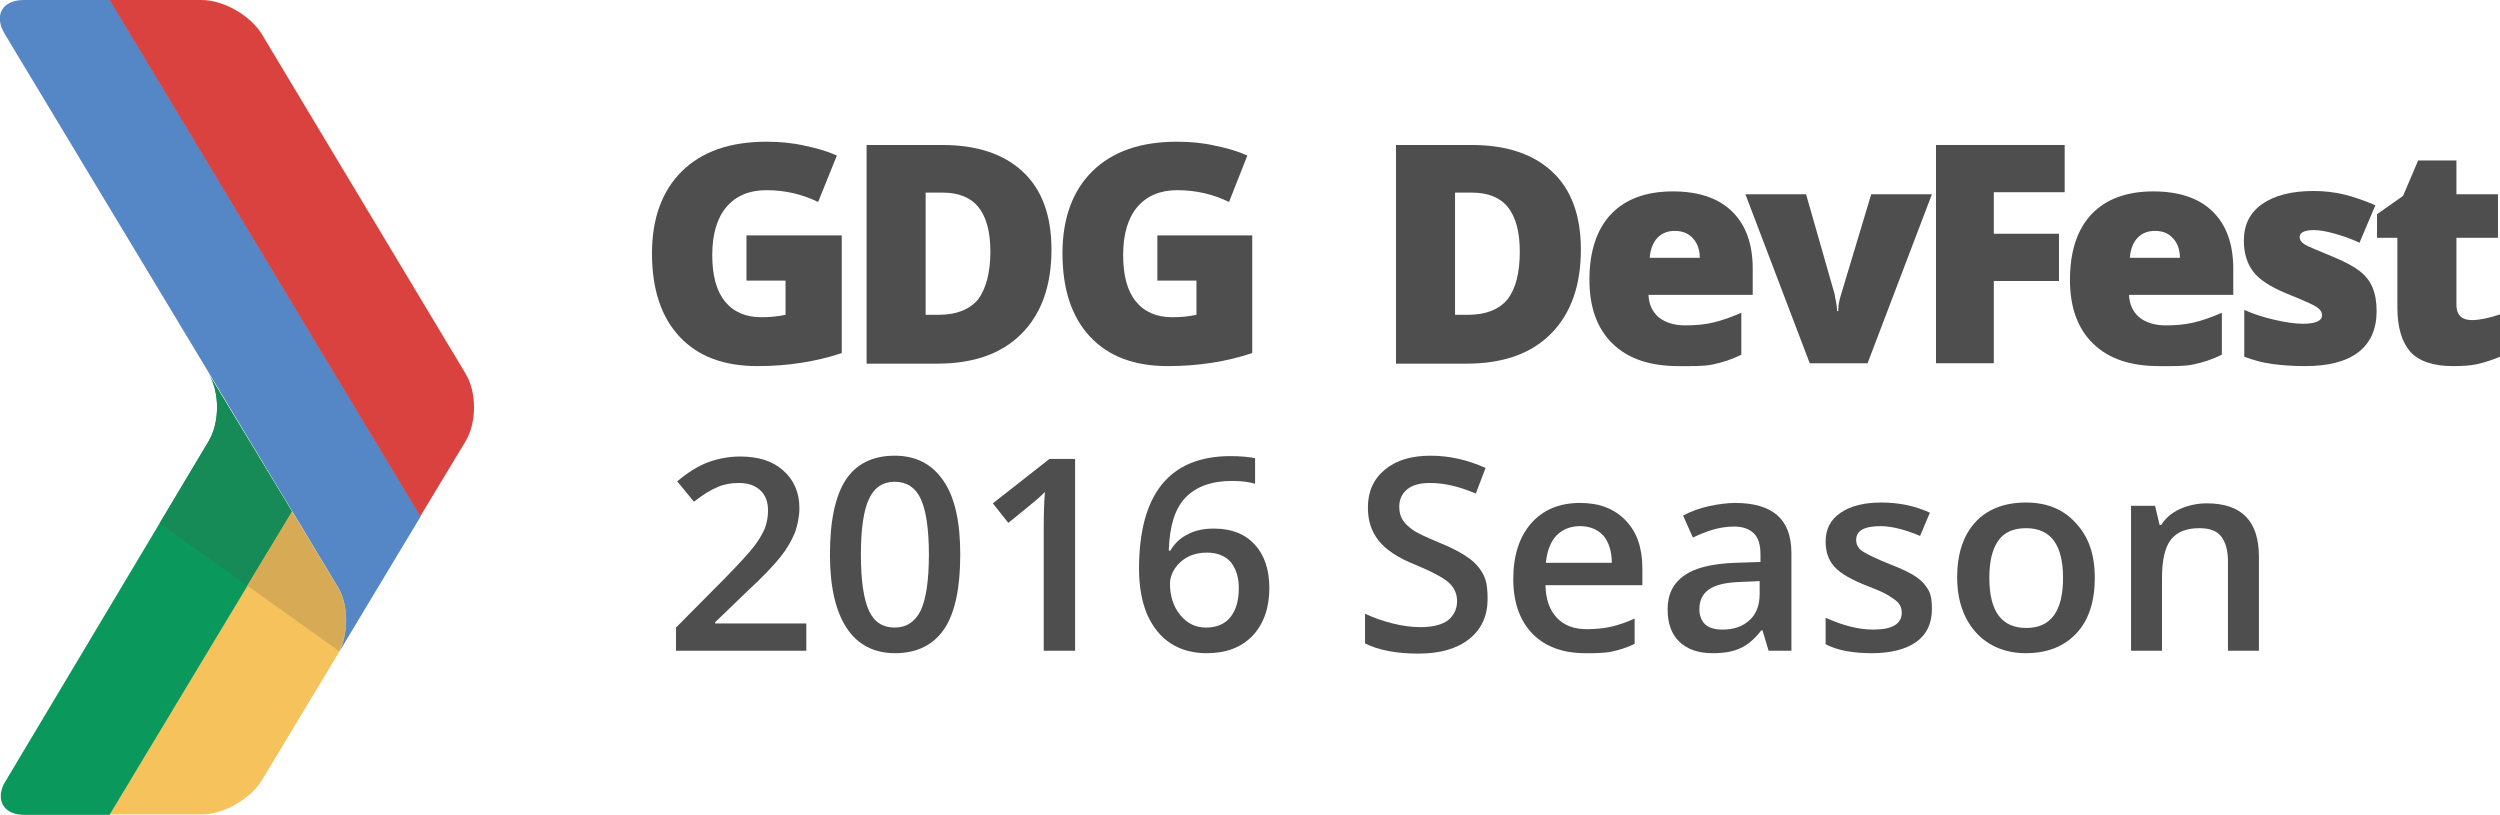
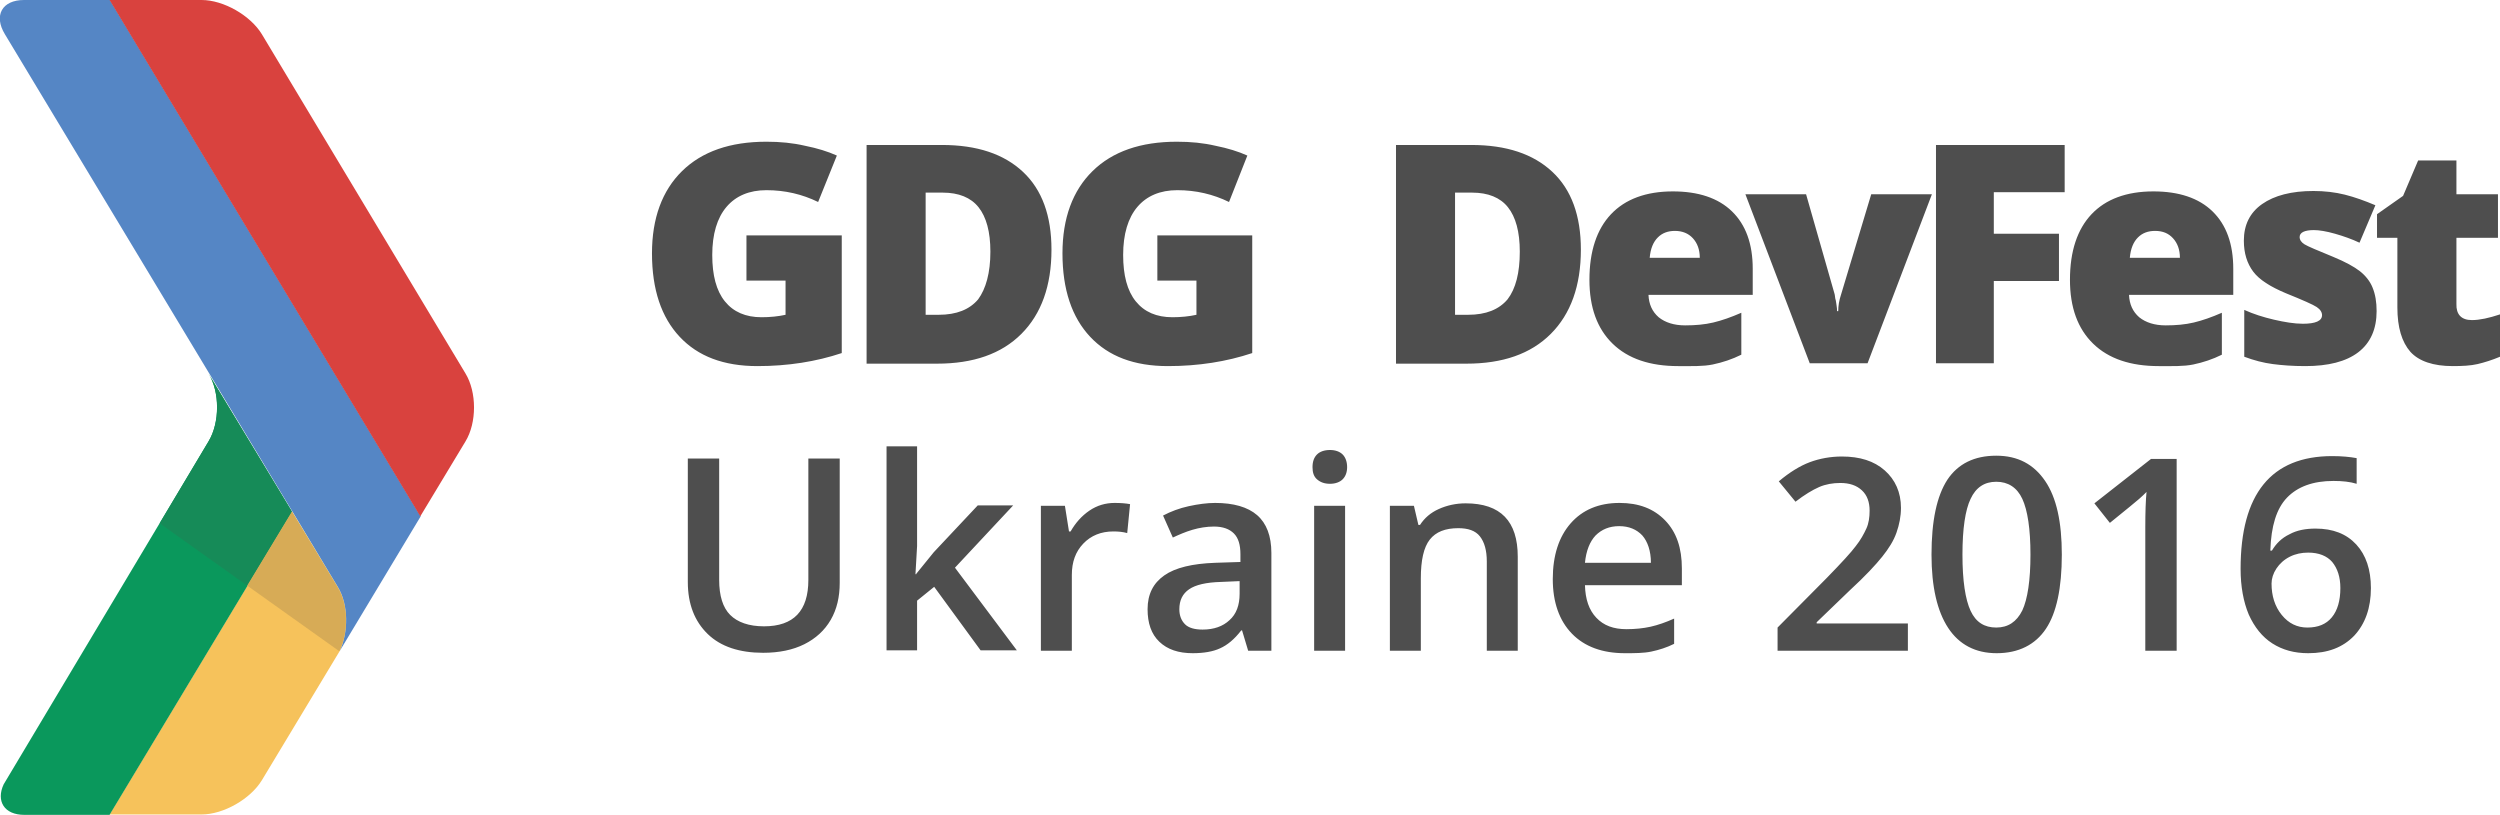
- <svg xmlns="http://www.w3.org/2000/svg" version="1.1" id="dark" x="0px" y="0px" viewBox="95.2 1678.4 613.9 200" style="enable-background:new 95.2 1678.4 613.9 200;" xml:space="preserve">
-   <style type="text/css">
- 	.st0{fill:#F6C25B;}
- 	.st1{fill:#0A985C;}
- 	.st2{fill:#5586C5;}
- 	.st3{fill:#D9423E;}
- 	.st4{fill:#168B58;}
- 	.st5{fill:#D7AB56;}
- 	.st6{fill:#4E4E4E;}
- </style>
+ <svg xmlns="http://www.w3.org/2000/svg" id="dark" viewBox="95.2 1678.4 613.9 200">
+   <style>.st0{fill:#F6C25B;} .st1{fill:#0A985C;} .st2{fill:#5586C5;} .st3{fill:#D9423E;} .st4{fill:#168B58;} .st5{fill:#D7AB56;} .st6{fill:#4E4E4E;}</style>
+   <path d="M122.1 1878.4h22.6c5.4 0 12-3.8 14.8-8.4l19.1-31.7c2.3-4.7 2.2-11.4-.4-15.7l-11.3-18.6-44.8 74.4z" class="st0" />
+   <path d="M146.4 1786.8L96.1 1871c-1.9 4.1.1 7.5 5.1 7.5h20.9l44.8-74.4-20.5-33.9c2.8 4.4 2.8 12 0 16.6" class="st1" />
+   <path d="M101.1 1678.4c-5.4 0-7.5 3.8-4.7 8.4l81.8 135.8c2.6 4.3 2.6 11.1.4 15.7l19.9-33.1-76.3-126.8h-21.1z" class="st2" />
+   <path d="M122.1 1678.4l76.3 126.8 11.1-18.4c2.8-4.6 2.8-12.1 0-16.7l-50-83.3c-2.8-4.6-9.4-8.4-14.8-8.4h-22.6z" class="st3" />
+   <path d="M146.4 1786.8l-12 20.1 21.5 15.3 11-18.2-20.5-33.9c2.8 4.5 2.8 12.1 0 16.7z" class="st4" />
+   <path d="M166.9 1804l-11 18.2 22.6 16.1c2.3-4.7 2.2-11.4-.4-15.7l-11.2-18.6z" class="st5" />
  <g>
-     <g>
-       <path class="st0" d="M122.1,1878.4h22.6c5.4,0,12-3.8,14.8-8.4l19.1-31.7c2.3-4.7,2.2-11.4-0.4-15.7l-11.3-18.6L122.1,1878.4z" />
-       <path class="st1" d="M146.4,1786.8L96.1,1871c-1.9,4.1,0.1,7.5,5.1,7.5h20.9l44.8-74.4l-20.5-33.9    C149.2,1774.6,149.2,1782.2,146.4,1786.8" />
-       <path class="st2" d="M101.1,1678.4c-5.4,0-7.5,3.8-4.7,8.4l81.8,135.8c2.6,4.3,2.6,11.1,0.4,15.7l19.9-33.1l-76.3-126.8    L101.1,1678.4L101.1,1678.4z" />
-       <path class="st3" d="M122.1,1678.4l76.3,126.8l11.1-18.4c2.8-4.6,2.8-12.1,0-16.7l-50-83.3c-2.8-4.6-9.4-8.4-14.8-8.4H122.1    L122.1,1678.4z" />
-     </g>
-   </g>
-   <path class="st4" d="M146.4,1786.8l-12,20.1l21.5,15.3l11-18.2l-20.5-33.9C149.2,1774.6,149.2,1782.2,146.4,1786.8z" />
-   <path class="st5" d="M166.9,1804l-11,18.2l22.6,16.1c2.3-4.7,2.2-11.4-0.4-15.7L166.9,1804z" />
-   <g>
-     <path class="st6" d="M278.8,1736.2h23.1v28.9c-6.3,2.1-13.2,3.2-20.7,3.2c-8.3,0-14.6-2.4-19.1-7.2c-4.5-4.8-6.8-11.6-6.8-20.5   c0-8.6,2.5-15.4,7.4-20.2c4.9-4.8,11.8-7.2,20.7-7.2c3.4,0,6.5,0.3,9.5,1c3,0.6,5.6,1.4,7.8,2.4l-4.6,11.4   c-3.9-1.9-8.1-2.9-12.7-2.9c-4.2,0-7.5,1.4-9.8,4.1c-2.3,2.7-3.5,6.7-3.5,11.8c0,5,1,8.8,3.1,11.4c2.1,2.6,5.1,3.9,9,3.9   c2.1,0,4.1-0.2,5.9-0.6v-8.4h-9.6V1736.2z" />
-     <path class="st6" d="M353.4,1739.7c0,8.9-2.5,15.8-7.4,20.7s-11.8,7.3-20.7,7.3h-17.3V1714h18.5c8.6,0,15.2,2.2,19.9,6.6   S353.4,1731.4,353.4,1739.7z M338.4,1740.2c0-4.9-1-8.5-2.9-10.9c-1.9-2.4-4.9-3.6-8.8-3.6h-4.2v30h3.2c4.4,0,7.6-1.3,9.7-3.8   C337.3,1749.3,338.4,1745.4,338.4,1740.2z" />
-     <path class="st6" d="M379.6,1736.2h23.1v28.9c-6.3,2.1-13.2,3.2-20.7,3.2c-8.3,0-14.6-2.4-19.1-7.2c-4.5-4.8-6.8-11.6-6.8-20.5   c0-8.6,2.5-15.4,7.4-20.2s11.8-7.2,20.7-7.2c3.4,0,6.5,0.3,9.5,1c3,0.6,5.6,1.4,7.8,2.4L397,1728c-3.9-1.9-8.1-2.9-12.7-2.9   c-4.2,0-7.5,1.4-9.8,4.1c-2.3,2.7-3.5,6.7-3.5,11.8c0,5,1,8.8,3.1,11.4c2.1,2.6,5.1,3.9,9,3.9c2.1,0,4.1-0.2,5.9-0.6v-8.4h-9.6   V1736.2z" />
-     <path class="st6" d="M483.4,1739.7c0,8.9-2.5,15.8-7.4,20.7s-11.8,7.3-20.7,7.3H438V1714h18.5c8.6,0,15.2,2.2,19.9,6.6   S483.4,1731.4,483.4,1739.7z M468.4,1740.2c0-4.9-1-8.5-2.9-10.9c-1.9-2.4-4.9-3.6-8.8-3.6h-4.2v30h3.2c4.4,0,7.6-1.3,9.7-3.8   C467.4,1749.3,468.4,1745.4,468.4,1740.2z" />
-     <path class="st6" d="M507.3,1768.3c-6.9,0-12.3-1.8-16.1-5.5c-3.8-3.7-5.7-8.9-5.7-15.7c0-7,1.8-12.4,5.3-16.1s8.6-5.6,15.2-5.6   c6.2,0,11.1,1.6,14.5,4.9c3.4,3.3,5.1,8,5.1,14.1v6.4H500c0.1,2.3,0.9,4.1,2.5,5.5c1.6,1.3,3.8,2,6.5,2c2.5,0,4.8-0.2,6.9-0.7   c2.1-0.5,4.4-1.3,6.9-2.4v10.3c-2.2,1.1-4.6,1.9-7,2.4S510.6,1768.3,507.3,1768.3z M506.5,1735.1c-1.7,0-3.1,0.5-4.2,1.6   c-1.1,1.1-1.8,2.7-2,5h12.3c0-2-0.6-3.6-1.7-4.8C509.8,1735.7,508.3,1735.1,506.5,1735.1z" />
-     <path class="st6" d="M539.6,1767.6l-15.8-41.5h14.9l7,24.5c0,0.1,0.1,0.3,0.1,0.6s0.1,0.6,0.2,1c0.1,0.4,0.1,0.8,0.2,1.3   c0.1,0.5,0.1,0.9,0.1,1.3h0.3c0-1.3,0.2-2.6,0.7-4.1l7.4-24.6h14.9l-15.8,41.5H539.6z" />
-     <path class="st6" d="M584.8,1767.6h-14.2V1714h31.6v11.6h-17.4v10.2h16v11.6h-16V1767.6z" />
-     <path class="st6" d="M625.3,1768.3c-6.9,0-12.3-1.8-16.1-5.5c-3.8-3.7-5.7-8.9-5.7-15.7c0-7,1.8-12.4,5.3-16.1s8.6-5.6,15.2-5.6   c6.2,0,11.1,1.6,14.5,4.9c3.4,3.3,5.1,8,5.1,14.1v6.4h-25.6c0.1,2.3,0.9,4.1,2.5,5.5c1.6,1.3,3.8,2,6.5,2c2.5,0,4.8-0.2,6.9-0.7   c2.1-0.5,4.4-1.3,6.9-2.4v10.3c-2.2,1.1-4.6,1.9-7,2.4S628.6,1768.3,625.3,1768.3z M624.4,1735.1c-1.7,0-3.1,0.5-4.2,1.6   c-1.1,1.1-1.8,2.7-2,5h12.3c0-2-0.6-3.6-1.7-4.8C627.7,1735.7,626.3,1735.1,624.4,1735.1z" />
-     <path class="st6" d="M678.8,1754.8c0,4.4-1.5,7.8-4.5,10.1c-3,2.3-7.4,3.4-13,3.4c-3.1,0-5.7-0.2-8-0.5c-2.3-0.3-4.6-0.9-7-1.8   v-11.5c2.2,1,4.7,1.8,7.3,2.4c2.6,0.6,5,1,7.1,1c3.1,0,4.7-0.7,4.7-2.1c0-0.7-0.4-1.4-1.3-2s-3.4-1.7-7.6-3.4   c-3.8-1.6-6.5-3.3-8-5.3c-1.5-2-2.3-4.5-2.3-7.6c0-3.9,1.5-6.9,4.5-9c3-2.1,7.2-3.2,12.6-3.2c2.7,0,5.3,0.3,7.7,0.9   c2.4,0.6,4.9,1.5,7.5,2.6l-3.9,9.2c-1.9-0.9-3.9-1.6-6-2.2c-2.1-0.6-3.9-0.9-5.2-0.9c-2.3,0-3.5,0.6-3.5,1.7c0,0.7,0.4,1.3,1.2,1.8   c0.8,0.5,3.2,1.5,7.1,3.1c2.9,1.2,5.1,2.4,6.5,3.5c1.4,1.1,2.5,2.5,3.1,4C678.5,1750.7,678.8,1752.6,678.8,1754.8z" />
-     <path class="st6" d="M702.2,1757c1.9,0,4.2-0.5,6.9-1.4v10.4c-1.9,0.8-3.8,1.4-5.5,1.8c-1.7,0.4-3.8,0.5-6.1,0.5   c-4.8,0-8.3-1.2-10.4-3.5c-2.1-2.4-3.2-6-3.2-10.9v-17.1h-5v-5.8l6.4-4.5l3.7-8.7h9.4v8.3h10.2v10.7h-10.2v16.2   C698.3,1755.6,699.6,1757,702.2,1757z" />
+     <path d="M278.8 1736.2h23.1v28.9c-6.3 2.1-13.2 3.2-20.7 3.2-8.3 0-14.6-2.4-19.1-7.2-4.5-4.8-6.8-11.6-6.8-20.5 0-8.6 2.5-15.4 7.4-20.2 4.9-4.8 11.8-7.2 20.7-7.2 3.4 0 6.5.3 9.5 1 3 .6 5.6 1.4 7.8 2.4l-4.6 11.4c-3.9-1.9-8.1-2.9-12.7-2.9-4.2 0-7.5 1.4-9.8 4.1-2.3 2.7-3.5 6.7-3.5 11.8 0 5 1 8.8 3.1 11.4 2.1 2.6 5.1 3.9 9 3.9 2.1 0 4.1-.2 5.9-.6v-8.4h-9.6v-11.1zM353.4 1739.7c0 8.9-2.5 15.8-7.4 20.7s-11.8 7.3-20.7 7.3H308V1714h18.5c8.6 0 15.2 2.2 19.9 6.6s7 10.8 7 19.1zm-15 .5c0-4.9-1-8.5-2.9-10.9-1.9-2.4-4.9-3.6-8.8-3.6h-4.2v30h3.2c4.4 0 7.6-1.3 9.7-3.8 1.9-2.6 3-6.5 3-11.7zM379.6 1736.2h23.1v28.9c-6.3 2.1-13.2 3.2-20.7 3.2-8.3 0-14.6-2.4-19.1-7.2-4.5-4.8-6.8-11.6-6.8-20.5 0-8.6 2.5-15.4 7.4-20.2s11.8-7.2 20.7-7.2c3.4 0 6.5.3 9.5 1 3 .6 5.6 1.4 7.8 2.4L397 1728c-3.9-1.9-8.1-2.9-12.7-2.9-4.2 0-7.5 1.4-9.8 4.1-2.3 2.7-3.5 6.7-3.5 11.8 0 5 1 8.8 3.1 11.4 2.1 2.6 5.1 3.9 9 3.9 2.1 0 4.1-.2 5.9-.6v-8.4h-9.6v-11.1zM483.4 1739.7c0 8.9-2.5 15.8-7.4 20.7s-11.8 7.3-20.7 7.3H438V1714h18.5c8.6 0 15.2 2.2 19.9 6.6s7 10.8 7 19.1zm-15 .5c0-4.9-1-8.5-2.9-10.9-1.9-2.4-4.9-3.6-8.8-3.6h-4.2v30h3.2c4.4 0 7.6-1.3 9.7-3.8 2-2.6 3-6.5 3-11.7zM507.3 1768.3c-6.9 0-12.3-1.8-16.1-5.5-3.8-3.7-5.7-8.9-5.7-15.7 0-7 1.8-12.4 5.3-16.1s8.6-5.6 15.2-5.6c6.2 0 11.1 1.6 14.5 4.9 3.4 3.3 5.1 8 5.1 14.1v6.4H500c.1 2.3.9 4.1 2.5 5.5 1.6 1.3 3.8 2 6.5 2 2.5 0 4.8-.2 6.9-.7 2.1-.5 4.4-1.3 6.9-2.4v10.3c-2.2 1.1-4.6 1.9-7 2.4s-5.2.4-8.5.4zm-.8-33.2c-1.7 0-3.1.5-4.2 1.6s-1.8 2.7-2 5h12.3c0-2-.6-3.6-1.7-4.8-1.1-1.2-2.6-1.8-4.4-1.8zM539.6 1767.6l-15.8-41.5h14.9l7 24.5c0 .1.1.3.1.6s.1.6.2 1 .1.8.2 1.3.1.9.1 1.3h.3c0-1.3.2-2.6.7-4.1l7.4-24.6h14.9l-15.8 41.5h-14.2zM584.8 1767.6h-14.2V1714h31.6v11.6h-17.4v10.2h16v11.6h-16v20.2zM625.3 1768.3c-6.9 0-12.3-1.8-16.1-5.5-3.8-3.7-5.7-8.9-5.7-15.7 0-7 1.8-12.4 5.3-16.1s8.6-5.6 15.2-5.6c6.2 0 11.1 1.6 14.5 4.9 3.4 3.3 5.1 8 5.1 14.1v6.4H618c.1 2.3.9 4.1 2.5 5.5 1.6 1.3 3.8 2 6.5 2 2.5 0 4.8-.2 6.9-.7 2.1-.5 4.4-1.3 6.9-2.4v10.3c-2.2 1.1-4.6 1.9-7 2.4s-5.2.4-8.5.4zm-.9-33.2c-1.7 0-3.1.5-4.2 1.6s-1.8 2.7-2 5h12.3c0-2-.6-3.6-1.7-4.8-1.1-1.2-2.5-1.8-4.4-1.8zM678.8 1754.8c0 4.4-1.5 7.8-4.5 10.1s-7.4 3.4-13 3.4c-3.1 0-5.7-.2-8-.5s-4.6-.9-7-1.8v-11.5c2.2 1 4.7 1.8 7.3 2.4 2.6.6 5 1 7.1 1 3.1 0 4.7-.7 4.7-2.1 0-.7-.4-1.4-1.3-2s-3.4-1.7-7.6-3.4c-3.8-1.6-6.5-3.3-8-5.3s-2.3-4.5-2.3-7.6c0-3.9 1.5-6.9 4.5-9 3-2.1 7.2-3.2 12.6-3.2 2.7 0 5.3.3 7.7.9 2.4.6 4.9 1.5 7.5 2.6l-3.9 9.2c-1.9-.9-3.9-1.6-6-2.2-2.1-.6-3.9-.9-5.2-.9-2.3 0-3.5.6-3.5 1.7 0 .7.4 1.3 1.2 1.8.8.5 3.2 1.5 7.1 3.1 2.9 1.2 5.1 2.4 6.5 3.5 1.4 1.1 2.5 2.5 3.1 4 .7 1.7 1 3.6 1 5.8zM702.2 1757c1.9 0 4.2-.5 6.9-1.4v10.4c-1.9.8-3.8 1.4-5.5 1.8-1.7.4-3.8.5-6.1.5-4.8 0-8.3-1.2-10.4-3.5-2.1-2.4-3.2-6-3.2-10.9v-17.1h-5v-5.8l6.4-4.5 3.7-8.7h9.4v8.3h10.2v10.7h-10.2v16.2c-.1 2.6 1.2 4 3.8 4z" class="st6" />
  </g>
  <g>
-     <path class="st6" d="M293.1,1838.2h-31.9v-5.7l12.1-12.2c3.6-3.7,6-6.3,7.1-7.8c1.2-1.5,2-3,2.6-4.3c0.5-1.4,0.8-2.8,0.8-4.4   c0-2.1-0.6-3.8-1.9-5c-1.3-1.2-3-1.8-5.3-1.8c-1.8,0-3.6,0.3-5.2,1c-1.7,0.7-3.6,1.9-5.8,3.6l-4.1-5c2.6-2.2,5.2-3.8,7.6-4.7   c2.5-0.9,5.1-1.4,7.9-1.4c4.4,0,7.9,1.1,10.5,3.4c2.6,2.3,4,5.4,4,9.2c0,2.1-0.4,4.1-1.1,6.1c-0.8,1.9-1.9,3.9-3.5,5.9   c-1.6,2-4.2,4.8-7.9,8.2l-8.2,7.9v0.3h22.4V1838.2z" />
-     <path class="st6" d="M331,1814.6c0,8.2-1.3,14.3-3.9,18.2s-6.7,6-12.1,6c-5.2,0-9.2-2.1-11.9-6.2s-4.1-10.1-4.1-18   c0-8.3,1.3-14.4,3.9-18.4c2.6-3.9,6.6-5.9,12-5.9c5.3,0,9.2,2.1,12,6.2S331,1806.6,331,1814.6z M306.6,1814.6c0,6.4,0.7,11,2,13.8   c1.3,2.8,3.4,4.1,6.3,4.1s5-1.4,6.4-4.2c1.3-2.8,2-7.4,2-13.7c0-6.3-0.7-10.9-2-13.7c-1.3-2.8-3.5-4.2-6.4-4.2s-5,1.4-6.3,4.2   C307.3,1803.6,306.6,1808.2,306.6,1814.6z" />
-     <path class="st6" d="M359.1,1838.2h-7.6v-30.4c0-3.6,0.1-6.5,0.3-8.6c-0.5,0.5-1.1,1.1-1.8,1.7s-3.1,2.6-7.2,5.9l-3.8-4.8   l13.9-10.9h6.3V1838.2z" />
-     <path class="st6" d="M374.9,1818.1c0-18.4,7.5-27.7,22.5-27.7c2.4,0,4.4,0.2,6,0.5v6.3c-1.6-0.5-3.5-0.7-5.7-0.7   c-5,0-8.8,1.4-11.4,4.1s-3.9,7-4.1,13h0.4c1-1.7,2.4-3.1,4.3-4c1.8-1,4-1.4,6.4-1.4c4.3,0,7.6,1.3,10,3.9s3.6,6.2,3.6,10.7   c0,4.9-1.4,8.8-4.1,11.7c-2.8,2.9-6.5,4.3-11.3,4.3c-3.4,0-6.3-0.8-8.8-2.4c-2.5-1.6-4.4-4-5.8-7.1   C375.6,1826.2,374.9,1822.4,374.9,1818.1z M391.3,1832.5c2.6,0,4.6-0.8,6-2.5s2.1-4.1,2.1-7.2c0-2.7-0.7-4.8-2-6.4   c-1.3-1.5-3.3-2.3-5.9-2.3c-1.6,0-3.1,0.3-4.5,1s-2.5,1.7-3.3,2.9c-0.8,1.2-1.2,2.5-1.2,3.7c0,3,0.8,5.6,2.5,7.7   C386.7,1831.5,388.8,1832.5,391.3,1832.5z" />
-     <path class="st6" d="M460.5,1825.4c0,4.2-1.5,7.5-4.5,9.9s-7.2,3.6-12.5,3.6s-9.7-0.8-13.1-2.5v-7.3c2.1,1,4.4,1.8,6.8,2.4   c2.4,0.6,4.7,0.9,6.8,0.9c3.1,0,5.3-0.6,6.8-1.7c1.4-1.2,2.2-2.7,2.2-4.7c0-1.8-0.7-3.3-2-4.5s-4.1-2.7-8.2-4.4   c-4.3-1.7-7.3-3.7-9.1-6s-2.6-4.9-2.6-8.1c0-3.9,1.4-7,4.2-9.3s6.5-3.4,11.2-3.4c4.5,0,9,1,13.5,3l-2.4,6.3   c-4.2-1.8-7.9-2.6-11.2-2.6c-2.5,0-4.4,0.5-5.7,1.6c-1.3,1.1-1.9,2.5-1.9,4.3c0,1.2,0.3,2.3,0.8,3.1c0.5,0.9,1.4,1.7,2.5,2.5   s3.3,1.8,6.4,3.1c3.5,1.4,6,2.8,7.6,4s2.8,2.7,3.5,4.2S460.5,1823.2,460.5,1825.4z" />
-     <path class="st6" d="M484.5,1838.8c-5.5,0-9.9-1.6-13-4.8c-3.1-3.2-4.7-7.7-4.7-13.4c0-5.8,1.5-10.4,4.4-13.7s6.9-5,12-5   c4.7,0,8.4,1.4,11.2,4.3s4.1,6.8,4.1,11.8v4.1h-23.8c0.1,3.5,1,6.1,2.8,8s4.2,2.8,7.4,2.8c2.1,0,4.1-0.2,5.9-0.6s3.8-1.1,5.8-2v6.2   c-1.8,0.9-3.7,1.5-5.6,1.9S487,1838.8,484.5,1838.8z M483.2,1807.6c-2.4,0-4.3,0.8-5.8,2.3c-1.4,1.5-2.3,3.7-2.6,6.7H491   c0-2.9-0.8-5.2-2.1-6.7C487.5,1808.4,485.6,1807.6,483.2,1807.6z" />
-     <path class="st6" d="M529.5,1838.2l-1.5-5h-0.3c-1.7,2.2-3.4,3.6-5.2,4.4c-1.7,0.8-4,1.2-6.7,1.2c-3.5,0-6.2-0.9-8.2-2.8   c-2-1.9-2.9-4.6-2.9-8c0-3.7,1.4-6.4,4.1-8.3s6.9-2.9,12.5-3.1l6.2-0.2v-1.9c0-2.3-0.5-4-1.6-5.1c-1.1-1.1-2.7-1.7-4.9-1.7   c-1.8,0-3.6,0.3-5.3,0.8s-3.3,1.2-4.8,1.9l-2.4-5.4c1.9-1,4-1.8,6.3-2.3c2.3-0.5,4.5-0.8,6.5-0.8c4.5,0,8,1,10.3,3s3.5,5.1,3.5,9.3   v24H529.5z M518.2,1833c2.8,0,5-0.8,6.6-2.3c1.7-1.5,2.5-3.7,2.5-6.5v-3.1l-4.6,0.2c-3.6,0.1-6.2,0.7-7.8,1.8   c-1.6,1.1-2.4,2.7-2.4,4.9c0,1.6,0.5,2.8,1.4,3.7C514.9,1832.6,516.3,1833,518.2,1833z" />
-     <path class="st6" d="M569.6,1828c0,3.5-1.3,6.2-3.8,8s-6.2,2.8-10.9,2.8c-4.7,0-8.6-0.7-11.4-2.2v-6.5c4.2,1.9,8.1,2.9,11.7,2.9   c4.7,0,7-1.4,7-4.2c0-0.9-0.3-1.7-0.8-2.3s-1.4-1.2-2.5-1.9s-2.8-1.4-4.9-2.2c-4.1-1.6-6.9-3.2-8.3-4.8c-1.5-1.6-2.2-3.7-2.2-6.2   c0-3.1,1.2-5.4,3.7-7.1c2.5-1.7,5.8-2.5,10-2.5c4.2,0,8.2,0.8,11.9,2.5l-2.4,5.7c-3.8-1.6-7.1-2.4-9.7-2.4c-4,0-6,1.1-6,3.4   c0,1.1,0.5,2.1,1.6,2.8s3.3,1.8,6.8,3.2c2.9,1.1,5.1,2.2,6.4,3.1s2.3,2,3,3.3S569.6,1826.3,569.6,1828z" />
-     <path class="st6" d="M609.6,1820.3c0,5.8-1.5,10.4-4.5,13.6s-7.1,4.9-12.5,4.9c-3.3,0-6.3-0.8-8.8-2.3s-4.5-3.7-5.9-6.5   s-2.1-6.1-2.1-9.8c0-5.8,1.5-10.3,4.4-13.5s7.1-4.9,12.5-4.9c5.2,0,9.2,1.7,12.2,5C608.1,1810.2,609.6,1814.6,609.6,1820.3z    M583.7,1820.3c0,8.2,3,12.3,9.1,12.3c6,0,9-4.1,9-12.3c0-8.1-3-12.2-9.1-12.2c-3.2,0-5.5,1.1-6.9,3.2S583.7,1816.3,583.7,1820.3z" />
-     <path class="st6" d="M649.9,1838.2h-7.6v-21.9c0-2.8-0.6-4.8-1.7-6.2c-1.1-1.4-2.9-2-5.3-2c-3.2,0-5.5,0.9-7,2.8s-2.2,5.1-2.2,9.5   v17.8h-7.6v-35.6h5.9l1.1,4.7h0.4c1.1-1.7,2.6-3,4.6-3.9s4.2-1.4,6.6-1.4c8.6,0,12.8,4.4,12.8,13.1V1838.2z" />
+     <path d="M301.4 1791v30.5c0 3.5-.7 6.5-2.2 9.1-1.5 2.6-3.7 4.6-6.5 6-2.8 1.4-6.2 2.1-10.1 2.1-5.8 0-10.4-1.5-13.6-4.6-3.2-3.1-4.9-7.3-4.9-12.8V1791h7.7v29.8c0 3.9.9 6.8 2.7 8.6s4.6 2.8 8.3 2.8c7.3 0 10.9-3.8 10.9-11.4V1791h7.7zM320.2 1819.3l4.3-5.3 10.8-11.5h8.7l-14.3 15.3 15.2 20.3H336l-11.4-15.6-4.2 3.4v12.2h-7.5V1788h7.5v24.5l-.4 6.9h.2zM368.9 1801.9c1.5 0 2.8.1 3.8.3l-.7 7.1c-1.1-.3-2.2-.4-3.4-.4-3 0-5.5 1-7.4 3s-2.8 4.5-2.8 7.7v18.6h-7.6v-35.6h5.9l1 6.3h.4c1.2-2.1 2.7-3.8 4.6-5.1 1.9-1.3 4-1.9 6.2-1.9zM401.7 1838.2l-1.5-5h-.2c-1.7 2.2-3.4 3.6-5.2 4.4-1.7.8-4 1.2-6.7 1.2-3.5 0-6.2-.9-8.2-2.8-2-1.9-2.9-4.6-2.9-8 0-3.7 1.4-6.4 4.1-8.3s6.9-2.9 12.5-3.1l6.2-.2v-1.9c0-2.3-.5-4-1.6-5.1-1.1-1.1-2.7-1.7-4.9-1.7-1.8 0-3.6.3-5.3.8s-3.3 1.2-4.8 1.9l-2.4-5.4c1.9-1 4-1.8 6.3-2.3 2.3-.5 4.5-.8 6.5-.8 4.5 0 8 1 10.3 3s3.5 5.1 3.5 9.3v24h-5.7zm-11.2-5.2c2.8 0 5-.8 6.6-2.3 1.7-1.5 2.5-3.7 2.5-6.5v-3.1l-4.6.2c-3.6.1-6.2.7-7.8 1.8-1.6 1.1-2.4 2.7-2.4 4.9 0 1.6.5 2.8 1.4 3.7.9.9 2.4 1.3 4.3 1.3zM417.5 1793.1c0-1.4.4-2.4 1.1-3.1.7-.7 1.8-1.1 3.2-1.1 1.3 0 2.4.4 3.1 1.1.7.7 1.1 1.8 1.1 3.1s-.4 2.3-1.1 3c-.7.7-1.8 1.1-3.1 1.1-1.4 0-2.4-.4-3.2-1.1-.8-.7-1.1-1.7-1.1-3zm8 45.1h-7.6v-35.6h7.6v35.6zM467.9 1838.2h-7.6v-21.9c0-2.8-.6-4.8-1.7-6.2-1.1-1.4-2.9-2-5.3-2-3.2 0-5.5.9-7 2.8s-2.2 5.1-2.2 9.5v17.8h-7.6v-35.6h5.9l1.1 4.7h.4c1.1-1.7 2.6-3 4.6-3.9s4.2-1.4 6.6-1.4c8.6 0 12.8 4.4 12.8 13.1v23.1zM494.2 1838.8c-5.5 0-9.9-1.6-13-4.8-3.1-3.2-4.7-7.7-4.7-13.4 0-5.8 1.5-10.4 4.4-13.7s6.9-5 12-5c4.7 0 8.4 1.4 11.2 4.3s4.1 6.8 4.1 11.8v4.1h-23.8c.1 3.5 1 6.1 2.8 8s4.2 2.8 7.4 2.8c2.1 0 4.1-.2 5.9-.6s3.8-1.1 5.8-2v6.2c-1.8.9-3.7 1.5-5.6 1.9s-4.1.4-6.5.4zm-1.4-31.2c-2.4 0-4.3.8-5.8 2.3-1.4 1.5-2.3 3.7-2.6 6.7h16.2c0-2.9-.8-5.2-2.1-6.7-1.4-1.5-3.3-2.3-5.7-2.3zM563.6 1838.2h-31.9v-5.7l12.1-12.2c3.6-3.7 6-6.3 7.1-7.8 1.2-1.5 2-3 2.6-4.3s.8-2.8.8-4.4c0-2.1-.6-3.8-1.9-5-1.3-1.2-3-1.8-5.3-1.8-1.8 0-3.6.3-5.2 1s-3.6 1.9-5.8 3.6l-4.1-5c2.6-2.2 5.2-3.8 7.6-4.7s5.1-1.4 7.9-1.4c4.4 0 7.9 1.1 10.5 3.4 2.6 2.3 4 5.4 4 9.2 0 2.1-.4 4.1-1.1 6.1s-1.9 3.9-3.5 5.9c-1.6 2-4.2 4.8-7.9 8.2l-8.2 7.9v.3h22.4v6.7zM601.5 1814.6c0 8.2-1.3 14.3-3.9 18.2s-6.7 6-12.1 6c-5.2 0-9.2-2.1-11.9-6.2s-4.1-10.1-4.1-18c0-8.3 1.3-14.4 3.9-18.4 2.6-3.9 6.6-5.9 12-5.9 5.3 0 9.2 2.1 12 6.2s4.1 10.1 4.1 18.1zm-24.4 0c0 6.4.7 11 2 13.8 1.3 2.8 3.4 4.1 6.3 4.1s5-1.4 6.4-4.2c1.3-2.8 2-7.4 2-13.7 0-6.3-.7-10.9-2-13.7-1.3-2.8-3.5-4.2-6.4-4.2s-5 1.4-6.3 4.2c-1.3 2.7-2 7.3-2 13.7zM629.6 1838.2H622v-30.4c0-3.6.1-6.5.3-8.6-.5.5-1.1 1.1-1.8 1.7s-3.1 2.6-7.2 5.9l-3.8-4.8 13.9-10.9h6.3v47.1zM645.4 1818.1c0-18.4 7.5-27.7 22.5-27.7 2.4 0 4.4.2 6 .5v6.3c-1.6-.5-3.5-.7-5.7-.7-5 0-8.8 1.4-11.4 4.1s-3.9 7-4.1 13h.4c1-1.7 2.4-3.1 4.3-4 1.8-1 4-1.4 6.4-1.4 4.3 0 7.6 1.3 10 3.9s3.6 6.2 3.6 10.7c0 4.9-1.4 8.8-4.1 11.7-2.8 2.9-6.5 4.3-11.3 4.3-3.4 0-6.3-.8-8.8-2.4-2.5-1.6-4.4-4-5.8-7.1-1.3-3.1-2-6.9-2-11.2zm16.4 14.4c2.6 0 4.6-.8 6-2.5s2.1-4.1 2.1-7.2c0-2.7-.7-4.8-2-6.4-1.3-1.5-3.3-2.3-5.9-2.3-1.6 0-3.1.3-4.5 1s-2.5 1.7-3.3 2.9c-.8 1.2-1.2 2.5-1.2 3.7 0 3 .8 5.6 2.5 7.7 1.7 2.1 3.8 3.1 6.3 3.1z" class="st6" />
  </g>
</svg>
